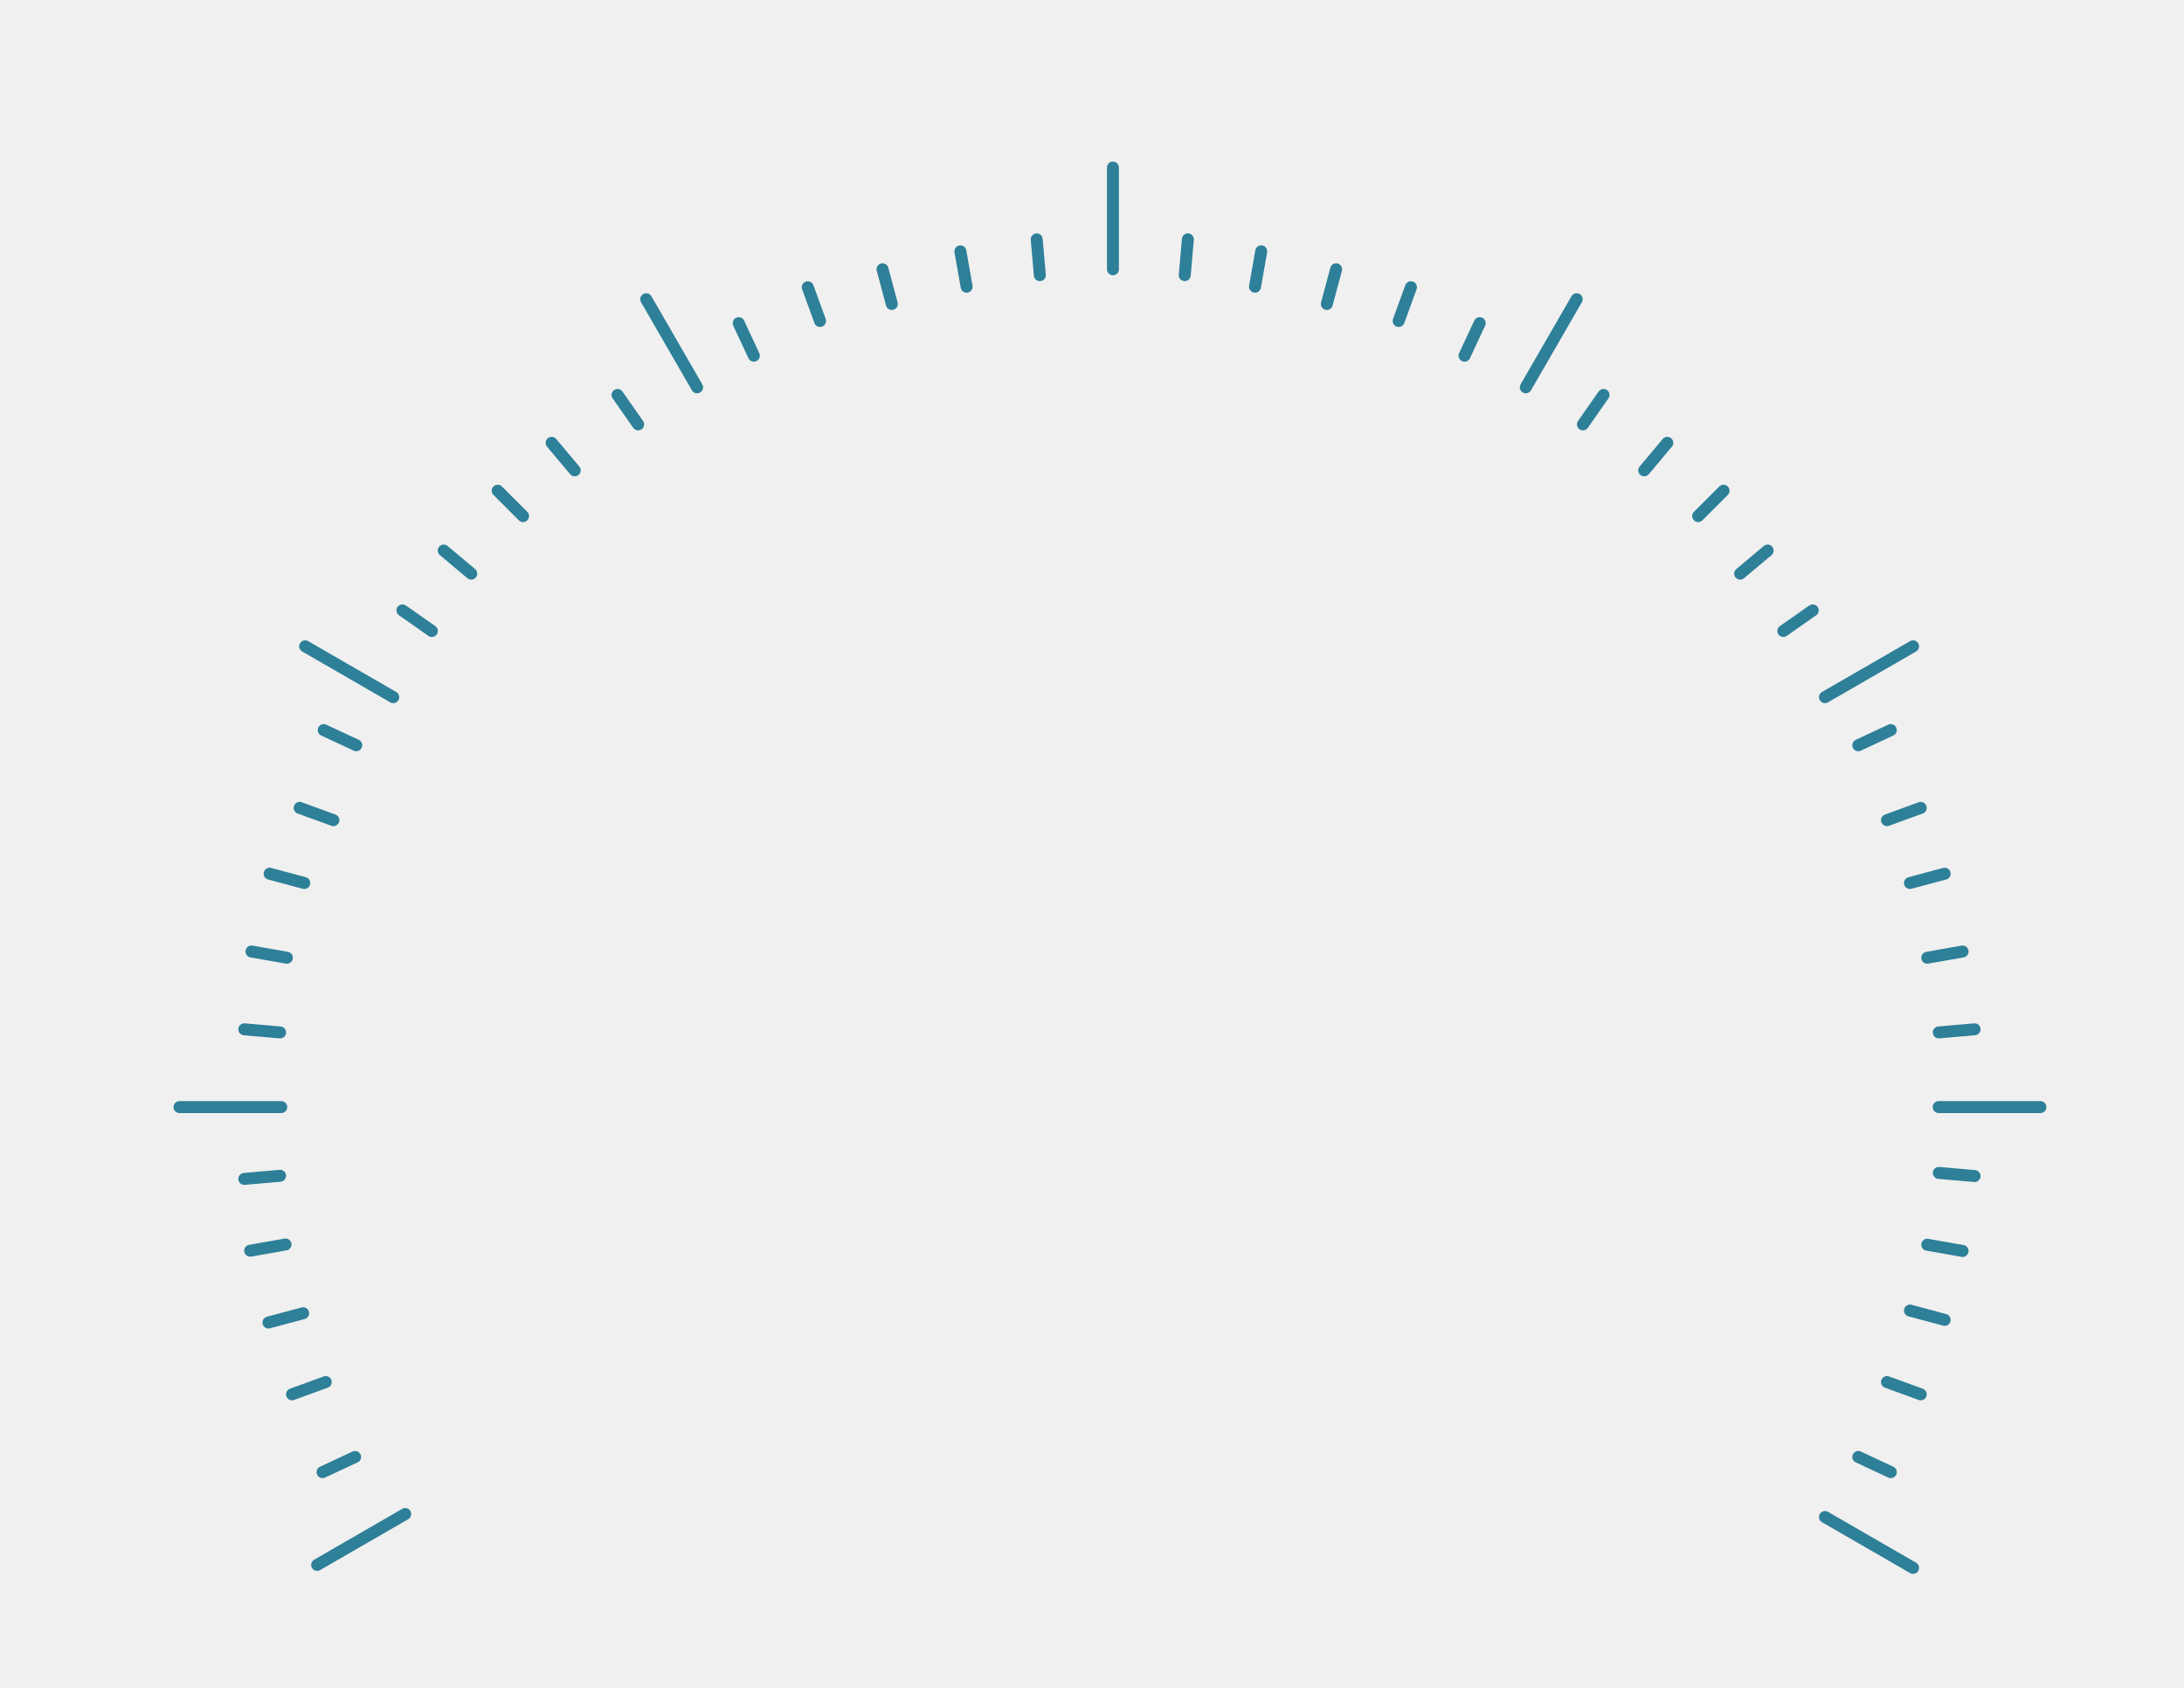
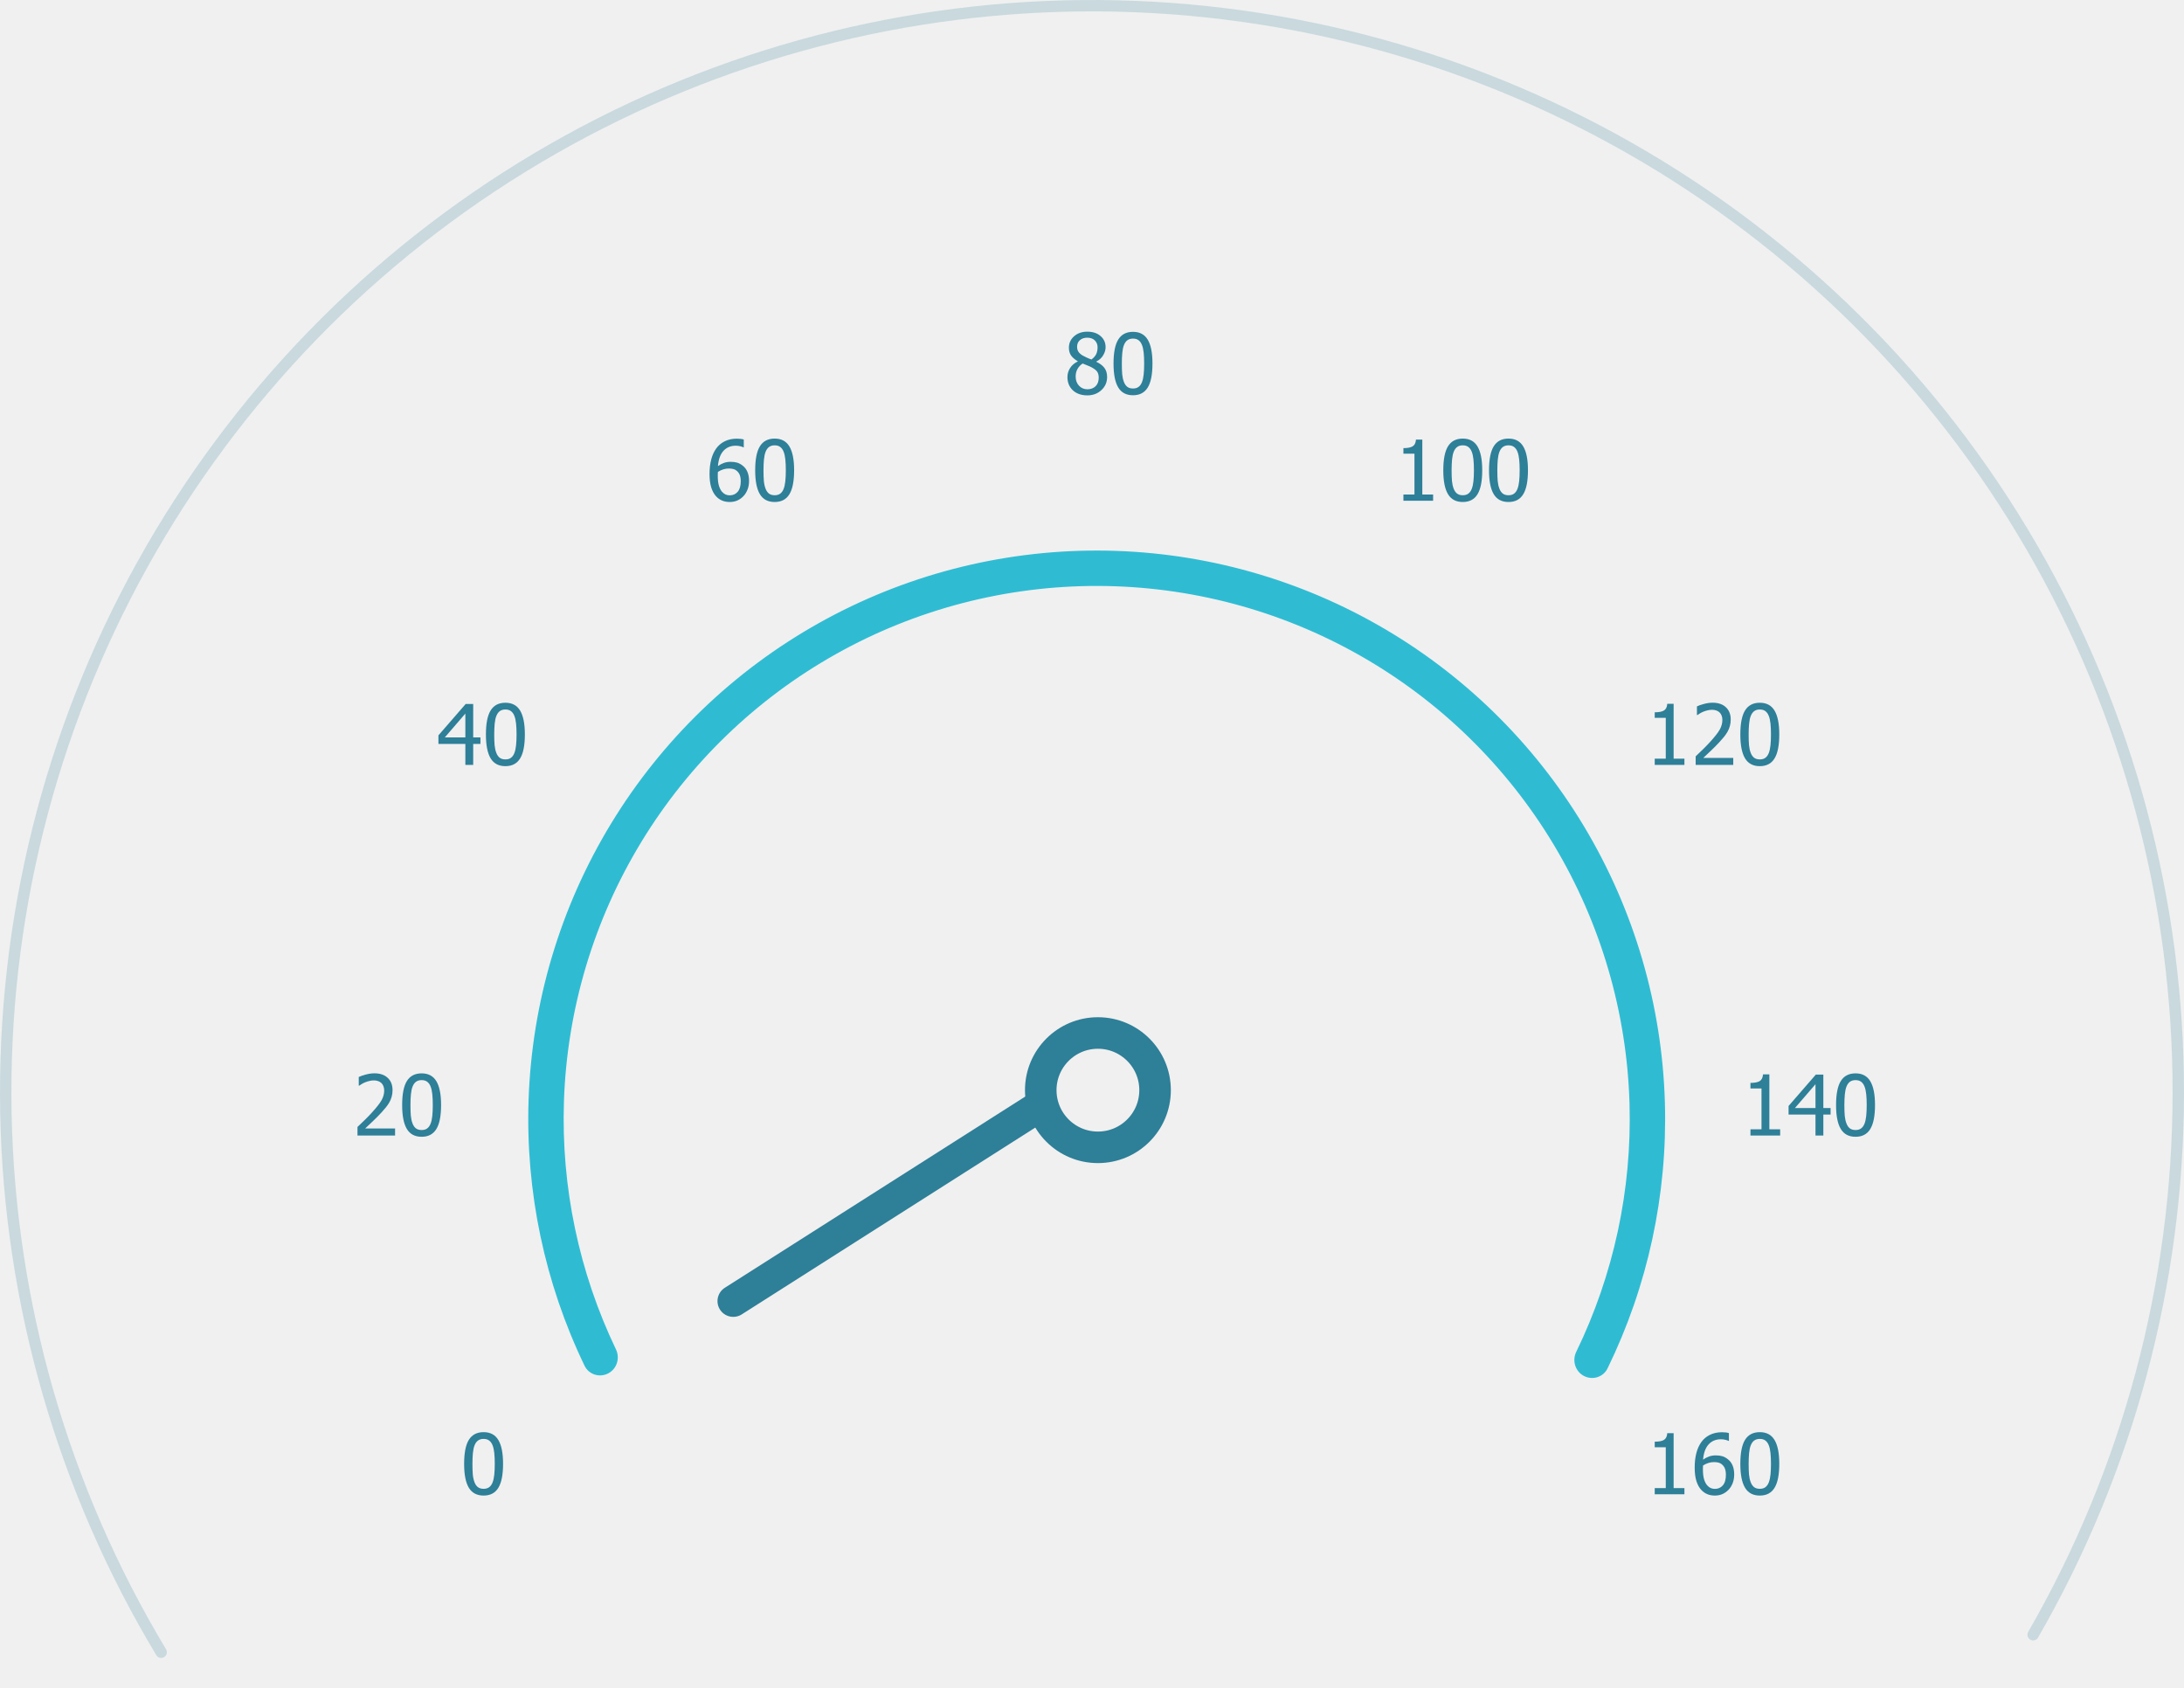
<svg xmlns="http://www.w3.org/2000/svg" width="554" height="428" viewBox="0 0 554 428" fill="none">
-   <path d="M80.444 396.907L102.79 384.005" stroke="#2E7F98" stroke-width="3.036" stroke-linecap="round" />
-   <path d="M45.534 280.795H71.337" stroke="#2E7F98" stroke-width="3.036" stroke-linecap="round" />
-   <path d="M77.408 163.923L99.754 176.825" stroke="#2E7F98" stroke-width="3.036" stroke-linecap="round" />
-   <path d="M163.923 75.89L176.825 98.236" stroke="#2E7F98" stroke-width="3.036" stroke-linecap="round" />
-   <path d="M282.312 42.499V68.301" stroke="#2E7F98" stroke-width="3.036" stroke-linecap="round" />
-   <path d="M399.943 75.89L387.041 98.236" stroke="#2E7F98" stroke-width="3.036" stroke-linecap="round" />
-   <path d="M485.277 163.923L462.932 176.825" stroke="#2E7F98" stroke-width="3.036" stroke-linecap="round" />
-   <path d="M517.573 280.795H491.77" stroke="#2E7F98" stroke-width="3.036" stroke-linecap="round" />
-   <path d="M485.277 397.666L462.932 384.764" stroke="#2E7F98" stroke-width="3.036" stroke-linecap="round" />
-   <path d="M81.817 373.381L90.071 369.532" stroke="#2E7F98" stroke-width="3.036" stroke-linecap="round" />
-   <path d="M74.076 353.649L82.634 350.535" stroke="#2E7F98" stroke-width="3.036" stroke-linecap="round" />
-   <path d="M68.095 335.436L76.891 333.079" stroke="#2E7F98" stroke-width="3.036" stroke-linecap="round" />
-   <path d="M63.455 317.222L72.424 315.641" stroke="#2E7F98" stroke-width="3.036" stroke-linecap="round" />
-   <path d="M61.973 299.008L71.045 298.214" stroke="#2E7F98" stroke-width="3.036" stroke-linecap="round" />
-   <path d="M61.973 261.063L71.045 261.857" stroke="#2E7F98" stroke-width="3.036" stroke-linecap="round" />
-   <path d="M63.8 241.332L72.768 242.913" stroke="#2E7F98" stroke-width="3.036" stroke-linecap="round" />
-   <path d="M68.387 221.6L77.184 223.957" stroke="#2E7F98" stroke-width="3.036" stroke-linecap="round" />
-   <path d="M76.01 204.904L84.567 208.019" stroke="#2E7F98" stroke-width="3.036" stroke-linecap="round" />
-   <path d="M82.114 185.173L90.367 189.021" stroke="#2E7F98" stroke-width="3.036" stroke-linecap="round" />
-   <path d="M102.09 154.816L109.55 160.04" stroke="#2E7F98" stroke-width="3.036" stroke-linecap="round" />
-   <path d="M112.56 139.638L119.536 145.492" stroke="#2E7F98" stroke-width="3.036" stroke-linecap="round" />
-   <path d="M126.246 124.46L132.686 130.9" stroke="#2E7F98" stroke-width="3.036" stroke-linecap="round" />
-   <path d="M139.931 112.318L145.785 119.294" stroke="#2E7F98" stroke-width="3.036" stroke-linecap="round" />
-   <path d="M204.904 72.855L208.019 81.412" stroke="#2E7F98" stroke-width="3.036" stroke-linecap="round" />
-   <path d="M243.616 63.748L245.197 72.716" stroke="#2E7F98" stroke-width="3.036" stroke-linecap="round" />
-   <path d="M262.975 60.712L263.768 69.784" stroke="#2E7F98" stroke-width="3.036" stroke-linecap="round" />
-   <path d="M301.32 60.712L300.526 69.784" stroke="#2E7F98" stroke-width="3.036" stroke-linecap="round" />
-   <path d="M319.927 63.748L318.346 72.716" stroke="#2E7F98" stroke-width="3.036" stroke-linecap="round" />
-   <path d="M338.923 68.301L336.566 77.098" stroke="#2E7F98" stroke-width="3.036" stroke-linecap="round" />
-   <path d="M357.903 72.855L354.788 81.412" stroke="#2E7F98" stroke-width="3.036" stroke-linecap="round" />
-   <path d="M375.345 81.962L371.496 90.215" stroke="#2E7F98" stroke-width="3.036" stroke-linecap="round" />
-   <path d="M406.755 100.175L401.532 107.635" stroke="#2E7F98" stroke-width="3.036" stroke-linecap="round" />
-   <path d="M422.936 112.318L417.082 119.294" stroke="#2E7F98" stroke-width="3.036" stroke-linecap="round" />
-   <path d="M437.204 124.46L430.765 130.9" stroke="#2E7F98" stroke-width="3.036" stroke-linecap="round" />
-   <path d="M448.39 139.638L441.414 145.492" stroke="#2E7F98" stroke-width="3.036" stroke-linecap="round" />
-   <path d="M459.818 154.816L452.358 160.04" stroke="#2E7F98" stroke-width="3.036" stroke-linecap="round" />
-   <path d="M479.627 185.173L471.374 189.021" stroke="#2E7F98" stroke-width="3.036" stroke-linecap="round" />
-   <path d="M487.216 204.904L478.659 208.019" stroke="#2E7F98" stroke-width="3.036" stroke-linecap="round" />
-   <path d="M493.288 221.6L484.491 223.957" stroke="#2E7F98" stroke-width="3.036" stroke-linecap="round" />
-   <path d="M493.288 334.757L484.491 332.4" stroke="#2E7F98" stroke-width="3.036" stroke-linecap="round" />
-   <path d="M487.216 353.649L478.659 350.535" stroke="#2E7F98" stroke-width="3.036" stroke-linecap="round" />
-   <path d="M479.627 373.381L471.374 369.532" stroke="#2E7F98" stroke-width="3.036" stroke-linecap="round" />
-   <path d="M497.841 241.332L488.873 242.913" stroke="#2E7F98" stroke-width="3.036" stroke-linecap="round" />
-   <path d="M497.841 317.285L488.873 315.704" stroke="#2E7F98" stroke-width="3.036" stroke-linecap="round" />
-   <path d="M500.877 261.063L491.805 261.857" stroke="#2E7F98" stroke-width="3.036" stroke-linecap="round" />
-   <path d="M500.877 298.284L491.805 297.49" stroke="#2E7F98" stroke-width="3.036" stroke-linecap="round" />
-   <path d="M156.649 100.175L161.873 107.635" stroke="#2E7F98" stroke-width="3.036" stroke-linecap="round" />
-   <path d="M187.378 81.962L191.227 90.215" stroke="#2E7F98" stroke-width="3.036" stroke-linecap="round" />
-   <path d="M223.864 68.301L226.221 77.098" stroke="#2E7F98" stroke-width="3.036" stroke-linecap="round" />
+   <path d="M127.61 371.27C127.61 374.044 127.205 376.081 126.396 377.381C125.594 378.675 124.352 379.322 122.671 379.322C120.97 379.322 119.721 378.661 118.926 377.34C118.13 376.019 117.732 374.002 117.732 371.291C117.732 368.503 118.134 366.466 118.936 365.18C119.745 363.886 120.99 363.239 122.671 363.239C124.373 363.239 125.621 363.907 126.417 365.242C127.212 366.577 127.61 368.586 127.61 371.27ZM124.954 375.981C125.154 375.469 125.296 374.822 125.379 374.04C125.462 373.259 125.504 372.335 125.504 371.27C125.504 370.212 125.462 369.292 125.379 368.51C125.296 367.729 125.151 367.078 124.943 366.56C124.736 366.034 124.449 365.636 124.082 365.366C123.723 365.09 123.252 364.951 122.671 364.951C122.097 364.951 121.623 365.09 121.25 365.366C120.883 365.636 120.593 366.041 120.378 366.58C120.171 367.106 120.029 367.77 119.953 368.572C119.877 369.375 119.839 370.281 119.839 371.291C119.839 372.37 119.87 373.273 119.932 373.999C120.001 374.725 120.146 375.375 120.368 375.95C120.568 376.482 120.852 376.894 121.219 377.184C121.592 377.468 122.076 377.61 122.671 377.61C123.245 377.61 123.716 377.475 124.082 377.205C124.456 376.928 124.746 376.52 124.954 375.981Z" fill="#2E7F98" />
+   <path d="M427.275 379H419.742V377.423H422.544V367.068H419.742V365.657C420.8 365.657 421.579 365.508 422.077 365.211C422.582 364.906 422.865 364.336 422.927 363.499H424.536V377.423H427.275V379ZM439.902 373.989C439.902 374.784 439.771 375.517 439.508 376.188C439.245 376.859 438.892 377.419 438.449 377.869C437.986 378.346 437.467 378.709 436.893 378.958C436.319 379.201 435.686 379.322 434.994 379.322C434.296 379.322 433.659 379.204 433.085 378.969C432.518 378.734 432.016 378.384 431.581 377.921C431.048 377.361 430.63 376.614 430.325 375.68C430.028 374.739 429.879 373.584 429.879 372.214C429.879 370.872 430.017 369.662 430.294 368.583C430.571 367.497 430.996 366.553 431.57 365.75C432.131 364.969 432.853 364.36 433.739 363.924C434.624 363.481 435.648 363.26 436.81 363.26C437.156 363.26 437.478 363.277 437.775 363.312C438.072 363.347 438.335 363.402 438.564 363.478V365.46H438.47C438.283 365.356 438.014 365.263 437.661 365.18C437.308 365.09 436.931 365.045 436.53 365.045C435.243 365.045 434.202 365.481 433.407 366.352C432.618 367.217 432.151 368.503 432.006 370.212C432.497 369.866 433.002 369.6 433.521 369.413C434.04 369.226 434.607 369.133 435.223 369.133C435.824 369.133 436.35 369.195 436.8 369.319C437.256 369.437 437.73 369.679 438.221 370.046C438.788 370.475 439.21 371.018 439.487 371.675C439.764 372.332 439.902 373.103 439.902 373.989ZM437.796 374.072C437.796 373.435 437.713 372.903 437.547 372.474C437.381 372.045 437.111 371.678 436.737 371.374C436.468 371.153 436.16 371.007 435.814 370.938C435.475 370.869 435.126 370.834 434.766 370.834C434.282 370.834 433.811 370.907 433.355 371.052C432.898 371.197 432.449 371.408 432.006 371.685C431.992 371.837 431.982 371.986 431.975 372.131C431.968 372.27 431.965 372.446 431.965 372.66C431.965 373.733 432.068 374.597 432.276 375.254C432.49 375.911 432.753 376.41 433.064 376.748C433.362 377.074 433.666 377.302 433.977 377.433C434.296 377.565 434.638 377.63 435.005 377.63C435.835 377.63 436.506 377.333 437.018 376.738C437.536 376.143 437.796 375.254 437.796 374.072ZM451.336 371.27C451.336 374.044 450.931 376.081 450.122 377.381C449.32 378.675 448.078 379.322 446.397 379.322C444.696 379.322 443.447 378.661 442.652 377.34C441.856 376.019 441.458 374.002 441.458 371.291C441.458 368.503 441.86 366.466 442.662 365.18C443.471 363.886 444.716 363.239 446.397 363.239C448.099 363.239 449.347 363.907 450.143 365.242C450.938 366.577 451.336 368.586 451.336 371.27ZM448.68 375.981C448.88 375.469 449.022 374.822 449.105 374.04C449.188 373.259 449.23 372.335 449.23 371.27C449.23 370.212 449.188 369.292 449.105 368.51C449.022 367.729 448.877 367.078 448.669 366.56C448.462 366.034 448.175 365.636 447.808 365.366C447.449 365.09 446.978 364.951 446.397 364.951C445.823 364.951 445.349 365.09 444.976 365.366C444.609 365.636 444.319 366.041 444.104 366.58C443.897 367.106 443.755 367.77 443.679 368.572C443.603 369.375 443.565 370.281 443.565 371.291C443.565 372.37 443.596 373.273 443.658 373.999C443.727 374.725 443.872 375.375 444.094 375.95C444.294 376.482 444.578 376.894 444.945 377.184C445.318 377.468 445.802 377.61 446.397 377.61C446.971 377.61 447.442 377.475 447.808 377.205C448.182 376.928 448.472 376.52 448.68 375.981Z" fill="#2E7F98" />
+   <path d="M121.871 188.688H120.034V194H118.042V188.688H111.215V186.509L118.125 178.551H120.034V187.028H121.871V188.688ZM118.042 187.028V180.989L112.834 187.028H118.042ZM133.139 186.27C133.139 189.044 132.734 191.081 131.925 192.381C131.122 193.675 129.881 194.322 128.2 194.322C126.498 194.322 125.25 193.661 124.454 192.34C123.659 191.019 123.261 189.002 123.261 186.291C123.261 183.503 123.662 181.466 124.465 180.18C125.274 178.886 126.519 178.239 128.2 178.239C129.902 178.239 131.15 178.907 131.946 180.242C132.741 181.577 133.139 183.586 133.139 186.27ZM130.483 190.981C130.683 190.469 130.825 189.822 130.908 189.04C130.991 188.259 131.033 187.335 131.033 186.27C131.033 185.212 130.991 184.292 130.908 183.51C130.825 182.729 130.68 182.078 130.472 181.56C130.265 181.034 129.978 180.636 129.611 180.366C129.251 180.09 128.781 179.951 128.2 179.951C127.626 179.951 127.152 180.09 126.779 180.366C126.412 180.636 126.121 181.041 125.907 181.58C125.699 182.106 125.558 182.77 125.482 183.572C125.405 184.375 125.367 185.281 125.367 186.291C125.367 187.37 125.399 188.273 125.461 188.999C125.53 189.725 125.675 190.375 125.897 190.95C126.097 191.482 126.381 191.894 126.747 192.184C127.121 192.468 127.605 192.61 128.2 192.61C128.774 192.61 129.244 192.475 129.611 192.205C129.985 191.928 130.275 191.52 130.483 190.981Z" fill="#2E7F98" />
+   <path d="M190.006 121.989C190.006 122.784 189.875 123.517 189.612 124.188C189.349 124.859 188.996 125.419 188.554 125.869C188.09 126.346 187.571 126.709 186.997 126.958C186.423 127.201 185.79 127.322 185.098 127.322C184.4 127.322 183.763 127.204 183.189 126.969C182.622 126.734 182.121 126.384 181.685 125.921C181.152 125.361 180.734 124.614 180.429 123.68C180.132 122.739 179.983 121.584 179.983 120.214C179.983 118.872 180.122 117.662 180.398 116.583C180.675 115.497 181.1 114.553 181.674 113.75C182.235 112.969 182.958 112.36 183.843 111.924C184.728 111.481 185.752 111.26 186.914 111.26C187.26 111.26 187.582 111.277 187.879 111.312C188.177 111.347 188.439 111.402 188.668 111.478V113.46H188.574C188.388 113.356 188.118 113.263 187.765 113.18C187.412 113.09 187.035 113.045 186.634 113.045C185.347 113.045 184.306 113.481 183.511 114.352C182.722 115.217 182.256 116.503 182.11 118.212C182.601 117.866 183.106 117.6 183.625 117.413C184.144 117.226 184.711 117.133 185.327 117.133C185.928 117.133 186.454 117.195 186.904 117.32C187.36 117.437 187.834 117.679 188.325 118.046C188.892 118.475 189.314 119.018 189.591 119.675C189.868 120.332 190.006 121.103 190.006 121.989ZM187.9 122.072C187.9 121.435 187.817 120.903 187.651 120.474C187.485 120.045 187.215 119.678 186.842 119.374C186.572 119.153 186.264 119.007 185.918 118.938C185.579 118.869 185.23 118.834 184.87 118.834C184.386 118.834 183.916 118.907 183.459 119.052C183.003 119.198 182.553 119.408 182.11 119.685C182.096 119.837 182.086 119.986 182.079 120.131C182.072 120.27 182.069 120.446 182.069 120.66C182.069 121.733 182.173 122.597 182.38 123.254C182.594 123.912 182.857 124.41 183.169 124.748C183.466 125.074 183.77 125.302 184.082 125.433C184.4 125.565 184.742 125.63 185.109 125.63C185.939 125.63 186.61 125.333 187.122 124.738C187.64 124.143 187.9 123.254 187.9 122.072ZM201.44 119.27C201.44 122.044 201.035 124.081 200.226 125.381C199.424 126.675 198.182 127.322 196.501 127.322C194.8 127.322 193.551 126.661 192.756 125.34C191.96 124.019 191.562 122.002 191.562 119.291C191.562 116.503 191.964 114.466 192.766 113.18C193.575 111.886 194.82 111.239 196.501 111.239C198.203 111.239 199.451 111.907 200.247 113.242C201.042 114.577 201.44 116.586 201.44 119.27ZM198.784 123.981C198.985 123.469 199.126 122.822 199.209 122.04C199.292 121.259 199.334 120.335 199.334 119.27C199.334 118.212 199.292 117.292 199.209 116.51C199.126 115.729 198.981 115.078 198.774 114.56C198.566 114.034 198.279 113.636 197.912 113.366C197.553 113.09 197.082 112.951 196.501 112.951C195.927 112.951 195.453 113.09 195.08 113.366C194.713 113.636 194.423 114.041 194.208 114.58C194.001 115.106 193.859 115.77 193.783 116.572C193.707 117.375 193.669 118.281 193.669 119.291C193.669 120.37 193.7 121.273 193.762 121.999C193.831 122.725 193.977 123.375 194.198 123.95C194.398 124.482 194.682 124.894 195.049 125.184C195.422 125.468 195.906 125.61 196.501 125.61C197.075 125.61 197.546 125.475 197.912 125.205C198.286 124.928 198.576 124.52 198.784 123.981Z" fill="#2E7F98" />
+   <path d="M278.415 88.077C278.415 87.385 278.183 86.808 277.719 86.344C277.256 85.881 276.613 85.649 275.79 85.649C275.036 85.649 274.417 85.857 273.932 86.272C273.455 86.687 273.216 87.247 273.216 87.953C273.216 88.464 273.337 88.897 273.58 89.249C273.829 89.602 274.199 89.92 274.69 90.204C274.904 90.322 275.229 90.484 275.665 90.692C276.108 90.899 276.509 91.062 276.869 91.179C277.47 90.716 277.879 90.242 278.093 89.758C278.307 89.267 278.415 88.707 278.415 88.077ZM278.705 95.817C278.705 95.181 278.581 94.676 278.332 94.302C278.083 93.929 277.602 93.549 276.889 93.161C276.654 93.03 276.34 92.888 275.945 92.736C275.558 92.584 275.119 92.404 274.628 92.196C274.053 92.577 273.614 93.047 273.31 93.607C273.005 94.161 272.853 94.793 272.853 95.506C272.853 96.44 273.133 97.211 273.694 97.82C274.261 98.428 274.97 98.733 275.821 98.733C276.692 98.733 277.391 98.473 277.917 97.955C278.442 97.429 278.705 96.716 278.705 95.817ZM275.8 100.279C275.032 100.279 274.334 100.165 273.704 99.936C273.075 99.708 272.539 99.38 272.096 98.951C271.66 98.536 271.328 98.045 271.1 97.477C270.878 96.903 270.768 96.298 270.768 95.662C270.768 94.825 270.989 94.057 271.432 93.358C271.881 92.653 272.532 92.092 273.382 91.677V91.615C272.622 91.172 272.058 90.688 271.691 90.162C271.325 89.637 271.141 88.98 271.141 88.191C271.141 87.029 271.581 86.061 272.459 85.286C273.337 84.511 274.451 84.124 275.8 84.124C277.204 84.124 278.328 84.494 279.172 85.234C280.023 85.967 280.448 86.908 280.448 88.056C280.448 88.748 280.244 89.433 279.836 90.111C279.435 90.788 278.854 91.318 278.093 91.698V91.76C278.992 92.182 279.674 92.694 280.137 93.296C280.6 93.898 280.832 94.672 280.832 95.62C280.832 96.941 280.351 98.048 279.39 98.94C278.435 99.833 277.239 100.279 275.8 100.279ZM292.339 92.196C292.339 94.97 291.934 97.007 291.125 98.307C290.322 99.601 289.081 100.248 287.4 100.248C285.698 100.248 284.45 99.587 283.654 98.266C282.859 96.945 282.461 94.928 282.461 92.217C282.461 89.429 282.862 87.392 283.665 86.106C284.474 84.812 285.719 84.165 287.4 84.165C289.102 84.165 290.35 84.833 291.146 86.168C291.941 87.503 292.339 89.512 292.339 92.196ZM289.683 96.907C289.883 96.395 290.025 95.748 290.108 94.966C290.191 94.185 290.233 93.261 290.233 92.196C290.233 91.138 290.191 90.218 290.108 89.436C290.025 88.655 289.88 88.004 289.672 87.486C289.465 86.96 289.178 86.562 288.811 86.292C288.451 86.016 287.981 85.877 287.4 85.877C286.826 85.877 286.352 86.016 285.978 86.292C285.612 86.562 285.321 86.967 285.107 87.506C284.899 88.032 284.758 88.696 284.682 89.499C284.605 90.301 284.567 91.207 284.567 92.217C284.567 93.296 284.599 94.199 284.661 94.925C284.73 95.651 284.875 96.302 285.097 96.876C285.297 97.408 285.581 97.82 285.947 98.11C286.321 98.394 286.805 98.536 287.4 98.536C287.974 98.536 288.444 98.401 288.811 98.131C289.185 97.854 289.475 97.446 289.683 96.907Z" fill="#2E7F98" />
+   <path d="M363.527 127H355.994V125.423H358.796V115.068H355.994V113.657C357.053 113.657 357.831 113.508 358.329 113.211C358.834 112.906 359.117 112.336 359.18 111.499H360.788V125.423H363.527V127ZM375.988 119.27C375.988 122.044 375.583 124.081 374.774 125.381C373.972 126.675 372.73 127.322 371.049 127.322C369.348 127.322 368.099 126.661 367.304 125.34C366.508 124.019 366.11 122.002 366.11 119.291C366.11 116.503 366.512 114.466 367.314 113.18C368.123 111.886 369.368 111.239 371.049 111.239C372.751 111.239 373.999 111.907 374.795 113.242C375.59 114.577 375.988 116.586 375.988 119.27ZM373.332 123.981C373.532 123.469 373.674 122.822 373.757 122.04C373.84 121.259 373.882 120.335 373.882 119.27C373.882 118.212 373.84 117.292 373.757 116.51C373.674 115.729 373.529 115.078 373.322 114.56C373.114 114.034 372.827 113.636 372.46 113.366C372.101 113.09 371.63 112.951 371.049 112.951C370.475 112.951 370.001 113.09 369.628 113.366C369.261 113.636 368.971 114.041 368.756 114.58C368.549 115.106 368.407 115.77 368.331 116.572C368.255 117.375 368.217 118.281 368.217 119.291C368.217 120.37 368.248 121.273 368.31 121.999C368.379 122.725 368.525 123.375 368.746 123.95C368.946 124.482 369.23 124.894 369.597 125.184C369.97 125.468 370.454 125.61 371.049 125.61C371.623 125.61 372.094 125.475 372.46 125.205C372.834 124.928 373.124 124.52 373.332 123.981ZM387.588 119.27C387.588 122.044 387.183 124.081 386.374 125.381C385.572 126.675 384.33 127.322 382.649 127.322C380.948 127.322 379.699 126.661 378.904 125.34C378.108 124.019 377.71 122.002 377.71 119.291C377.71 116.503 378.112 114.466 378.914 113.18C379.723 111.886 380.968 111.239 382.649 111.239C384.351 111.239 385.599 111.907 386.395 113.242C387.19 114.577 387.588 116.586 387.588 119.27ZM384.932 123.981C385.132 123.469 385.274 122.822 385.357 122.04C385.44 121.259 385.482 120.335 385.482 119.27C385.482 118.212 385.44 117.292 385.357 116.51C385.274 115.729 385.129 115.078 384.921 114.56C384.714 114.034 384.427 113.636 384.06 113.366C383.701 113.09 383.23 112.951 382.649 112.951C382.075 112.951 381.601 113.09 381.228 113.366C380.861 113.636 380.571 114.041 380.356 114.58C380.149 115.106 380.007 115.77 379.931 116.572C379.855 117.375 379.817 118.281 379.817 119.291C379.817 120.37 379.848 121.273 379.91 121.999C379.979 122.725 380.124 123.375 380.346 123.95C380.546 124.482 380.83 124.894 381.197 125.184C381.57 125.468 382.054 125.61 382.649 125.61C383.223 125.61 383.694 125.475 384.06 125.205C384.434 124.928 384.724 124.52 384.932 123.981Z" fill="#2E7F98" />
+   <path d="M427.275 194H419.742V192.423H422.544V182.068H419.742V180.657C420.8 180.657 421.579 180.508 422.077 180.211C422.582 179.906 422.865 179.336 422.927 178.499H424.536V192.423H427.275V194ZM439.663 194H430.128V191.831C430.813 191.181 431.46 190.559 432.068 189.964C432.677 189.369 433.272 188.75 433.853 188.107C435.029 186.813 435.831 185.779 436.26 185.004C436.689 184.223 436.903 183.417 436.903 182.587C436.903 182.158 436.834 181.781 436.696 181.456C436.564 181.131 436.381 180.861 436.146 180.647C435.904 180.439 435.624 180.283 435.306 180.18C434.987 180.076 434.638 180.024 434.258 180.024C433.891 180.024 433.518 180.072 433.137 180.169C432.764 180.259 432.404 180.373 432.058 180.512C431.767 180.629 431.487 180.771 431.218 180.937C430.948 181.103 430.73 181.245 430.564 181.362H430.45V179.163C430.879 178.948 431.474 178.741 432.234 178.54C433.002 178.333 433.728 178.229 434.413 178.229C435.852 178.229 436.98 178.613 437.796 179.381C438.612 180.142 439.02 181.176 439.02 182.483C439.02 183.085 438.947 183.642 438.802 184.154C438.664 184.665 438.47 185.139 438.221 185.575C437.965 186.025 437.657 186.471 437.298 186.913C436.938 187.356 436.558 187.792 436.156 188.221C435.506 188.926 434.78 189.66 433.977 190.42C433.182 191.181 432.546 191.783 432.068 192.226H439.663V194ZM451.336 186.27C451.336 189.044 450.931 191.081 450.122 192.381C449.32 193.675 448.078 194.322 446.397 194.322C444.696 194.322 443.447 193.661 442.652 192.34C441.856 191.019 441.458 189.002 441.458 186.291C441.458 183.503 441.86 181.466 442.662 180.18C443.471 178.886 444.716 178.239 446.397 178.239C448.099 178.239 449.347 178.907 450.143 180.242C450.938 181.577 451.336 183.586 451.336 186.27ZM448.68 190.981C448.88 190.469 449.022 189.822 449.105 189.04C449.188 188.259 449.23 187.335 449.23 186.27C449.23 185.212 449.188 184.292 449.105 183.51C449.022 182.729 448.877 182.078 448.669 181.56C448.462 181.034 448.175 180.636 447.808 180.366C447.449 180.09 446.978 179.951 446.397 179.951C445.823 179.951 445.349 180.09 444.976 180.366C444.609 180.636 444.319 181.041 444.104 181.58C443.897 182.106 443.755 182.77 443.679 183.572C443.603 184.375 443.565 185.281 443.565 186.291C443.565 187.37 443.596 188.273 443.658 188.999C443.727 189.725 443.872 190.375 444.094 190.95C444.294 191.482 444.578 191.894 444.945 192.184C445.318 192.468 445.802 192.61 446.397 192.61C446.971 192.61 447.442 192.475 447.808 192.205C448.182 191.928 448.472 191.52 448.68 190.981Z" fill="#2E7F98" />
+   <path d="M100.217 288H90.682V285.831C91.366 285.181 92.013 284.559 92.622 283.964C93.231 283.369 93.825 282.75 94.406 282.107C95.582 280.813 96.385 279.779 96.814 279.004C97.243 278.223 97.457 277.417 97.457 276.587C97.457 276.158 97.388 275.781 97.249 275.456C97.118 275.131 96.935 274.861 96.7 274.647C96.457 274.439 96.177 274.283 95.859 274.18C95.541 274.076 95.192 274.024 94.811 274.024C94.445 274.024 94.071 274.072 93.691 274.169C93.317 274.259 92.957 274.373 92.612 274.512C92.321 274.629 92.041 274.771 91.771 274.937C91.501 275.103 91.283 275.245 91.117 275.362H91.003V273.163C91.432 272.948 92.027 272.741 92.788 272.54C93.556 272.333 94.282 272.229 94.967 272.229C96.406 272.229 97.533 272.613 98.349 273.381C99.165 274.142 99.573 275.176 99.573 276.483C99.573 277.085 99.501 277.642 99.356 278.153C99.217 278.665 99.024 279.139 98.775 279.575C98.519 280.025 98.211 280.471 97.851 280.913C97.492 281.356 97.111 281.792 96.71 282.221C96.06 282.926 95.333 283.659 94.531 284.42C93.736 285.181 93.099 285.783 92.622 286.226H100.217V288ZM111.889 280.27C111.889 283.044 111.485 285.081 110.675 286.381C109.873 287.675 108.631 288.322 106.951 288.322C105.249 288.322 104 287.661 103.205 286.34C102.41 285.019 102.012 283.002 102.012 280.291C102.012 277.503 102.413 275.466 103.215 274.18C104.025 272.886 105.27 272.239 106.951 272.239C108.652 272.239 109.901 272.907 110.696 274.242C111.492 275.577 111.889 277.586 111.889 280.27ZM109.233 284.981C109.434 284.469 109.576 283.822 109.659 283.04C109.742 282.259 109.783 281.335 109.783 280.27C109.783 279.212 109.742 278.292 109.659 277.51C109.576 276.729 109.43 276.078 109.223 275.56C109.015 275.034 108.728 274.636 108.362 274.366C108.002 274.09 107.532 273.951 106.951 273.951C106.376 273.951 105.903 274.09 105.529 274.366C105.163 274.636 104.872 275.041 104.658 275.58C104.45 276.106 104.308 276.77 104.232 277.572C104.156 278.375 104.118 279.281 104.118 280.291C104.118 281.37 104.149 282.273 104.211 282.999C104.281 283.725 104.426 284.375 104.647 284.95C104.848 285.482 105.131 285.894 105.498 286.184C105.872 286.468 106.356 286.61 106.951 286.61C107.525 286.61 107.995 286.475 108.362 286.205C108.735 285.928 109.026 285.52 109.233 284.981Z" fill="#2E7F98" />
+   <path d="M451.56 288H444.027V286.423H446.828V276.068H444.027V274.657C445.085 274.657 445.864 274.508 446.362 274.211C446.866 273.906 447.15 273.336 447.212 272.499H448.821V286.423H451.56V288ZM464.353 282.688H462.516V288H460.524V282.688H453.697V280.509L460.607 272.551H462.516V281.028H464.353V282.688ZM460.524 281.028V274.989L455.316 281.028H460.524ZM475.621 280.27C475.621 283.044 475.216 285.081 474.407 286.381C473.605 287.675 472.363 288.322 470.682 288.322C468.98 288.322 467.732 287.661 466.936 286.34C466.141 285.019 465.743 283.002 465.743 280.291C465.743 277.503 466.144 275.466 466.947 274.18C467.756 272.886 469.001 272.239 470.682 272.239C472.384 272.239 473.632 272.907 474.428 274.242C475.223 275.577 475.621 277.586 475.621 280.27ZM472.965 284.981C473.165 284.469 473.307 283.822 473.39 283.04C473.473 282.259 473.515 281.335 473.515 280.27C473.515 279.212 473.473 278.292 473.39 277.51C473.307 276.729 473.162 276.078 472.954 275.56C472.747 275.034 472.46 274.636 472.093 274.366C471.733 274.09 471.263 273.951 470.682 273.951C470.108 273.951 469.634 274.09 469.261 274.366C468.894 274.636 468.603 275.041 468.389 275.58C468.182 276.106 468.04 276.77 467.964 277.572C467.888 278.375 467.849 279.281 467.849 280.291C467.849 281.37 467.881 282.273 467.943 282.999C468.012 283.725 468.157 284.375 468.379 284.95C468.579 285.482 468.863 285.894 469.229 286.184C469.603 286.468 470.087 286.61 470.682 286.61C471.256 286.61 471.727 286.475 472.093 286.205C472.467 285.928 472.757 285.52 472.965 284.981Z" fill="#2E7F98" />
+   <mask id="path-10-inside-1_3_139" fill="white">
+     <path d="M401.774 348.98C403.967 350.136 406.688 349.299 407.775 347.071C417.98 326.161 422.983 303.069 422.326 279.767C421.627 254.967 414.541 230.767 401.753 209.507C388.965 188.247 370.908 170.647 349.328 158.407C327.748 146.168 303.374 139.703 278.565 139.639C253.756 139.575 229.349 145.913 207.706 158.041C186.063 170.168 167.915 187.675 155.017 208.869C142.119 230.062 134.908 254.225 134.08 279.02C133.303 302.319 138.186 325.436 148.283 346.399C149.358 348.632 152.075 349.484 154.274 348.339V348.339C156.473 347.195 157.321 344.487 156.249 342.252C146.864 322.661 142.326 301.075 143.052 279.32C143.828 256.068 150.591 233.409 162.686 213.536C174.78 193.662 191.799 177.245 212.094 165.872C232.39 154.499 255.277 148.556 278.542 148.616C301.807 148.676 324.662 154.738 344.899 166.216C365.136 177.693 382.069 194.198 394.06 214.134C406.052 234.071 412.697 256.764 413.353 280.02C413.966 301.778 409.317 323.34 399.83 342.882C398.747 345.112 399.581 347.824 401.774 348.98V348.98Z" />
+   </mask>
+   <path d="M401.774 348.98C403.967 350.136 406.688 349.299 407.775 347.071C417.98 326.161 422.983 303.069 422.326 279.767C421.627 254.967 414.541 230.767 401.753 209.507C388.965 188.247 370.908 170.647 349.328 158.407C327.748 146.168 303.374 139.703 278.565 139.639C253.756 139.575 229.349 145.913 207.706 158.041C186.063 170.168 167.915 187.675 155.017 208.869C142.119 230.062 134.908 254.225 134.08 279.02C133.303 302.319 138.186 325.436 148.283 346.399C149.358 348.632 152.075 349.484 154.274 348.339V348.339C156.473 347.195 157.321 344.487 156.249 342.252C146.864 322.661 142.326 301.075 143.052 279.32C143.828 256.068 150.591 233.409 162.686 213.536C174.78 193.662 191.799 177.245 212.094 165.872C232.39 154.499 255.277 148.556 278.542 148.616C301.807 148.676 324.662 154.738 344.899 166.216C365.136 177.693 382.069 194.198 394.06 214.134C406.052 234.071 412.697 256.764 413.353 280.02C413.966 301.778 409.317 323.34 399.83 342.882C398.747 345.112 399.581 347.824 401.774 348.98V348.98Z" fill="#2FBCD3" stroke="#2FBCD3" stroke-width="3.036" mask="url(#path-10-inside-1_3_139)" />
+   <g opacity="0.2">
+     <mask id="path-11-inside-2_3_139" fill="white">
+       <path d="M515.003 415.869C515.693 416.271 516.579 416.038 516.978 415.346C541.177 373.371 553.946 325.773 554 277.305C554.054 228.354 541.135 180.264 516.559 137.929C491.982 95.595 456.627 60.53 414.092 36.303C371.556 12.077 323.361 -0.445 274.412 0.012C225.464 0.469 177.51 13.89 135.435 38.907C93.36 63.924 58.666 99.644 34.885 142.43C11.104 185.216 -0.914 233.539 0.054 282.48C1.013 330.939 14.67 378.29 39.649 419.806C40.061 420.49 40.951 420.707 41.633 420.292V420.292C42.316 419.876 42.531 418.986 42.12 418.302C17.406 377.222 3.895 330.371 2.946 282.423C1.988 233.993 13.88 186.174 37.413 143.835C60.945 101.495 95.277 66.148 136.913 41.393C178.549 16.637 226.002 3.357 274.439 2.904C322.877 2.452 370.569 14.843 412.66 38.816C454.751 62.79 489.738 97.489 514.057 139.381C538.377 181.274 551.161 228.862 551.108 277.302C551.055 325.259 538.421 372.354 514.48 413.889C514.081 414.581 514.313 415.466 515.003 415.869V415.869Z" />
+     </mask>
+     <path d="M515.003 415.869C515.693 416.271 516.579 416.038 516.978 415.346C541.177 373.371 553.946 325.773 554 277.305C554.054 228.354 541.135 180.264 516.559 137.929C491.982 95.595 456.627 60.53 414.092 36.303C371.556 12.077 323.361 -0.445 274.412 0.012C225.464 0.469 177.51 13.89 135.435 38.907C93.36 63.924 58.666 99.644 34.885 142.43C11.104 185.216 -0.914 233.539 0.054 282.48C1.013 330.939 14.67 378.29 39.649 419.806C40.061 420.49 40.951 420.707 41.633 420.292V420.292C42.316 419.876 42.531 418.986 42.12 418.302C17.406 377.222 3.895 330.371 2.946 282.423C1.988 233.993 13.88 186.174 37.413 143.835C60.945 101.495 95.277 66.148 136.913 41.393C178.549 16.637 226.002 3.357 274.439 2.904C322.877 2.452 370.569 14.843 412.66 38.816C454.751 62.79 489.738 97.489 514.057 139.381C538.377 181.274 551.161 228.862 551.108 277.302C551.055 325.259 538.421 372.354 514.48 413.889C514.081 414.581 514.313 415.466 515.003 415.869V415.869Z" stroke="#2E7F98" stroke-width="3.036" mask="url(#path-11-inside-2_3_139)" />
+   </g>
+   <circle cx="278.5" cy="276.5" r="14.5" stroke="#2E7F98" stroke-width="8" />
+   <path d="M263 281L186 330" stroke="#2E7F98" stroke-width="8" stroke-linecap="round" />
</svg>
